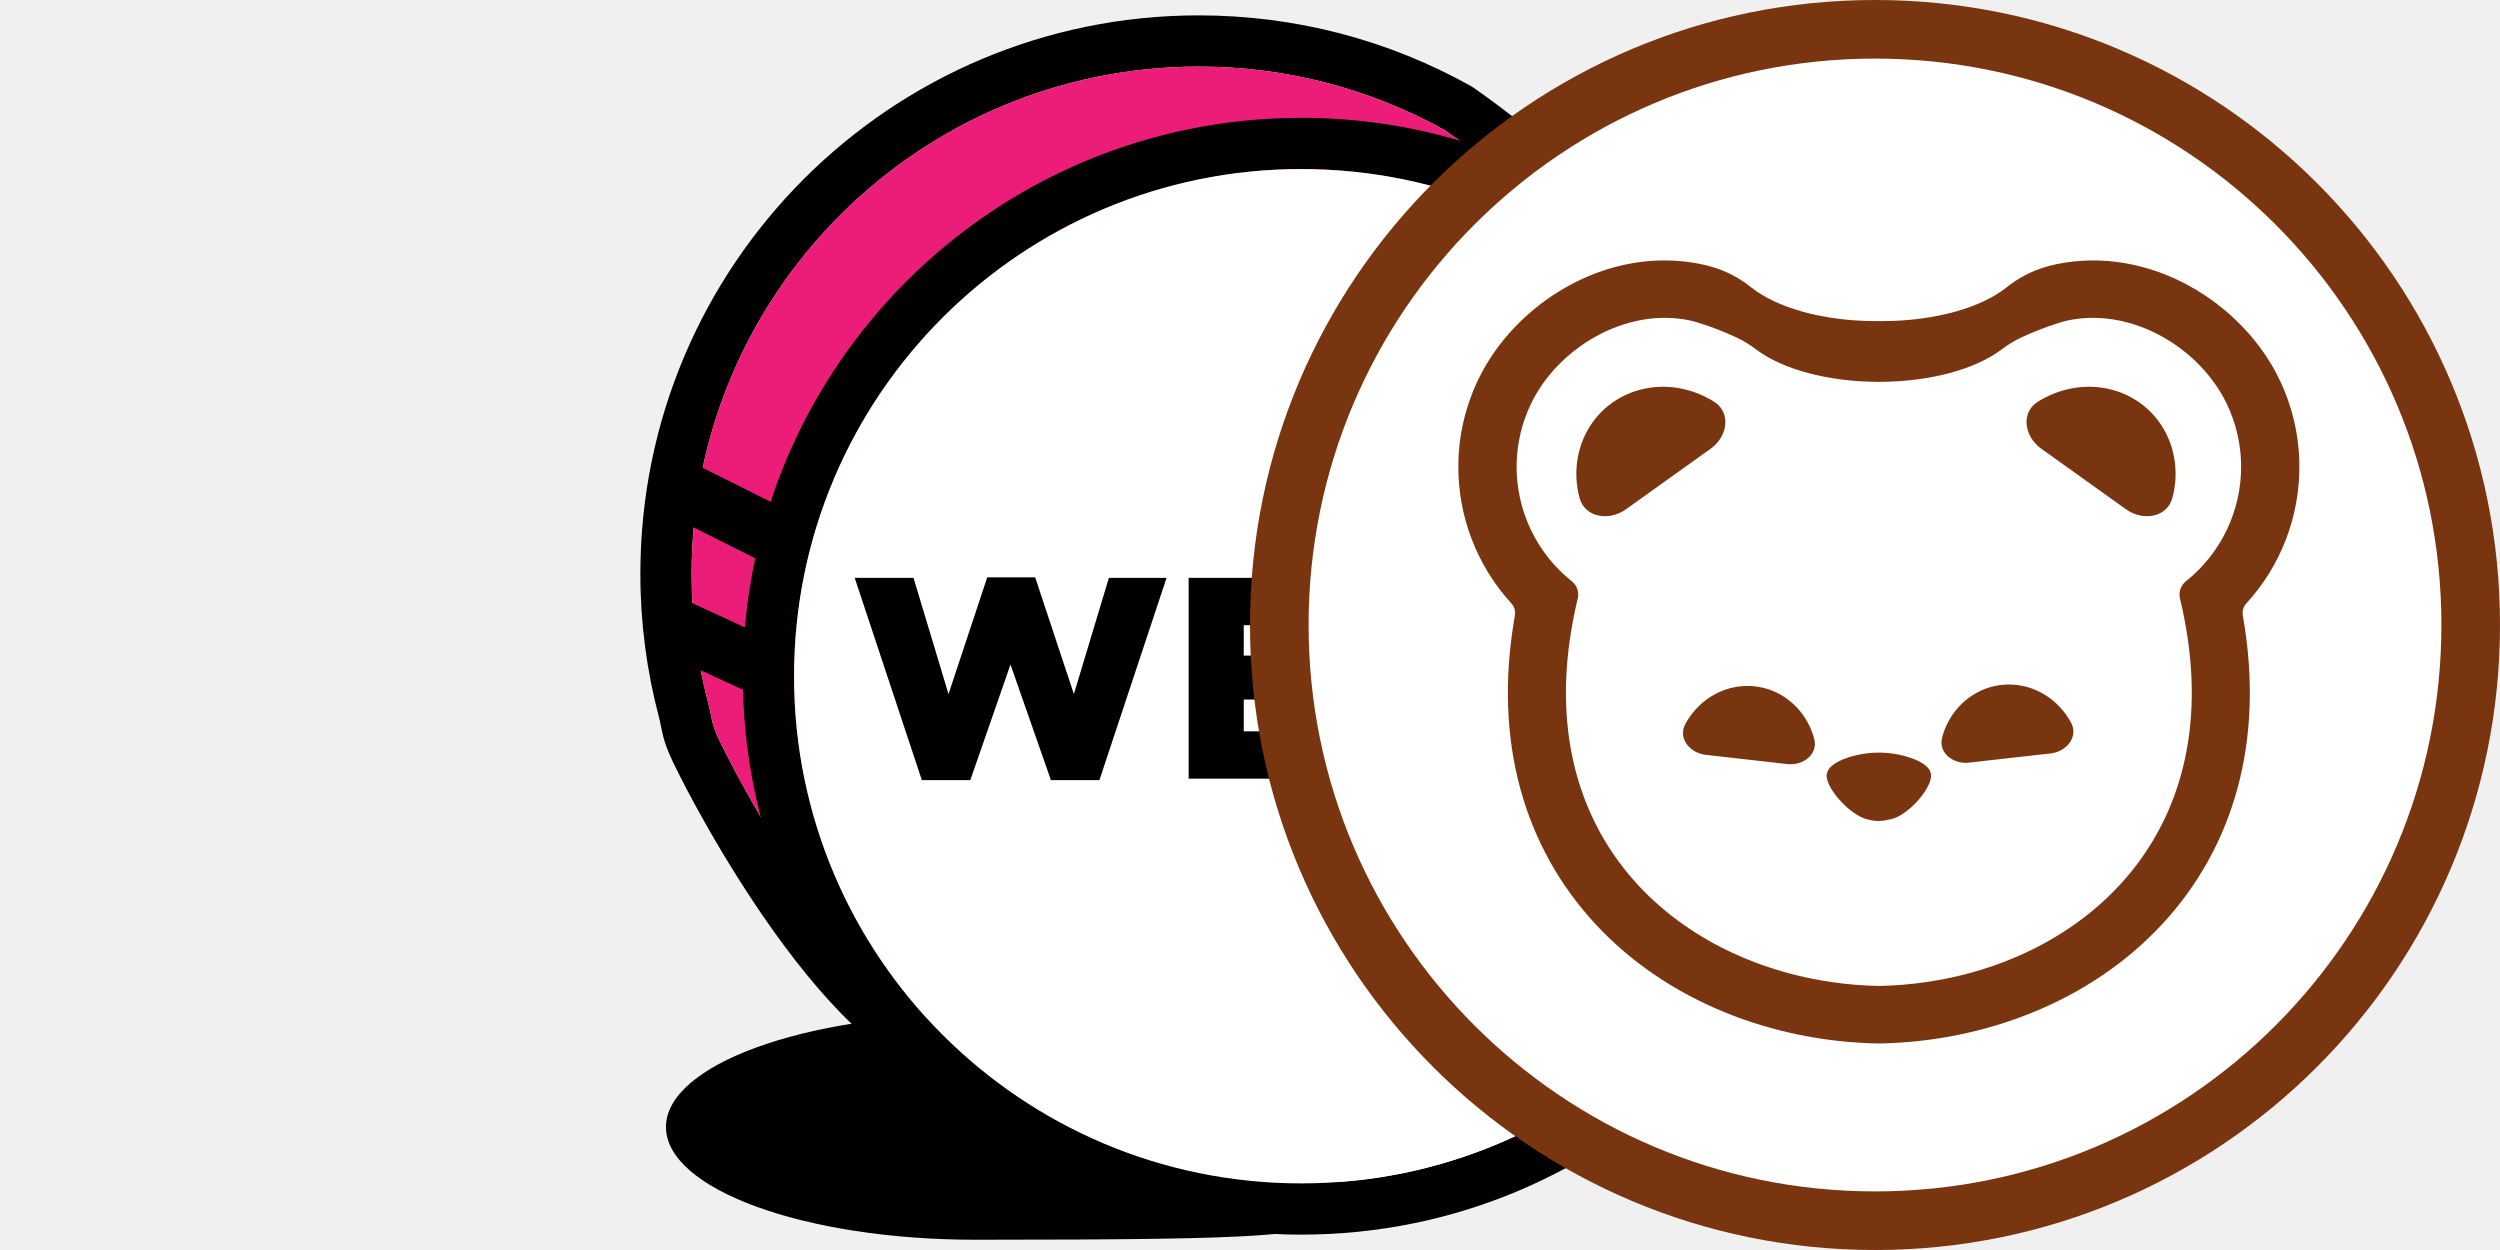
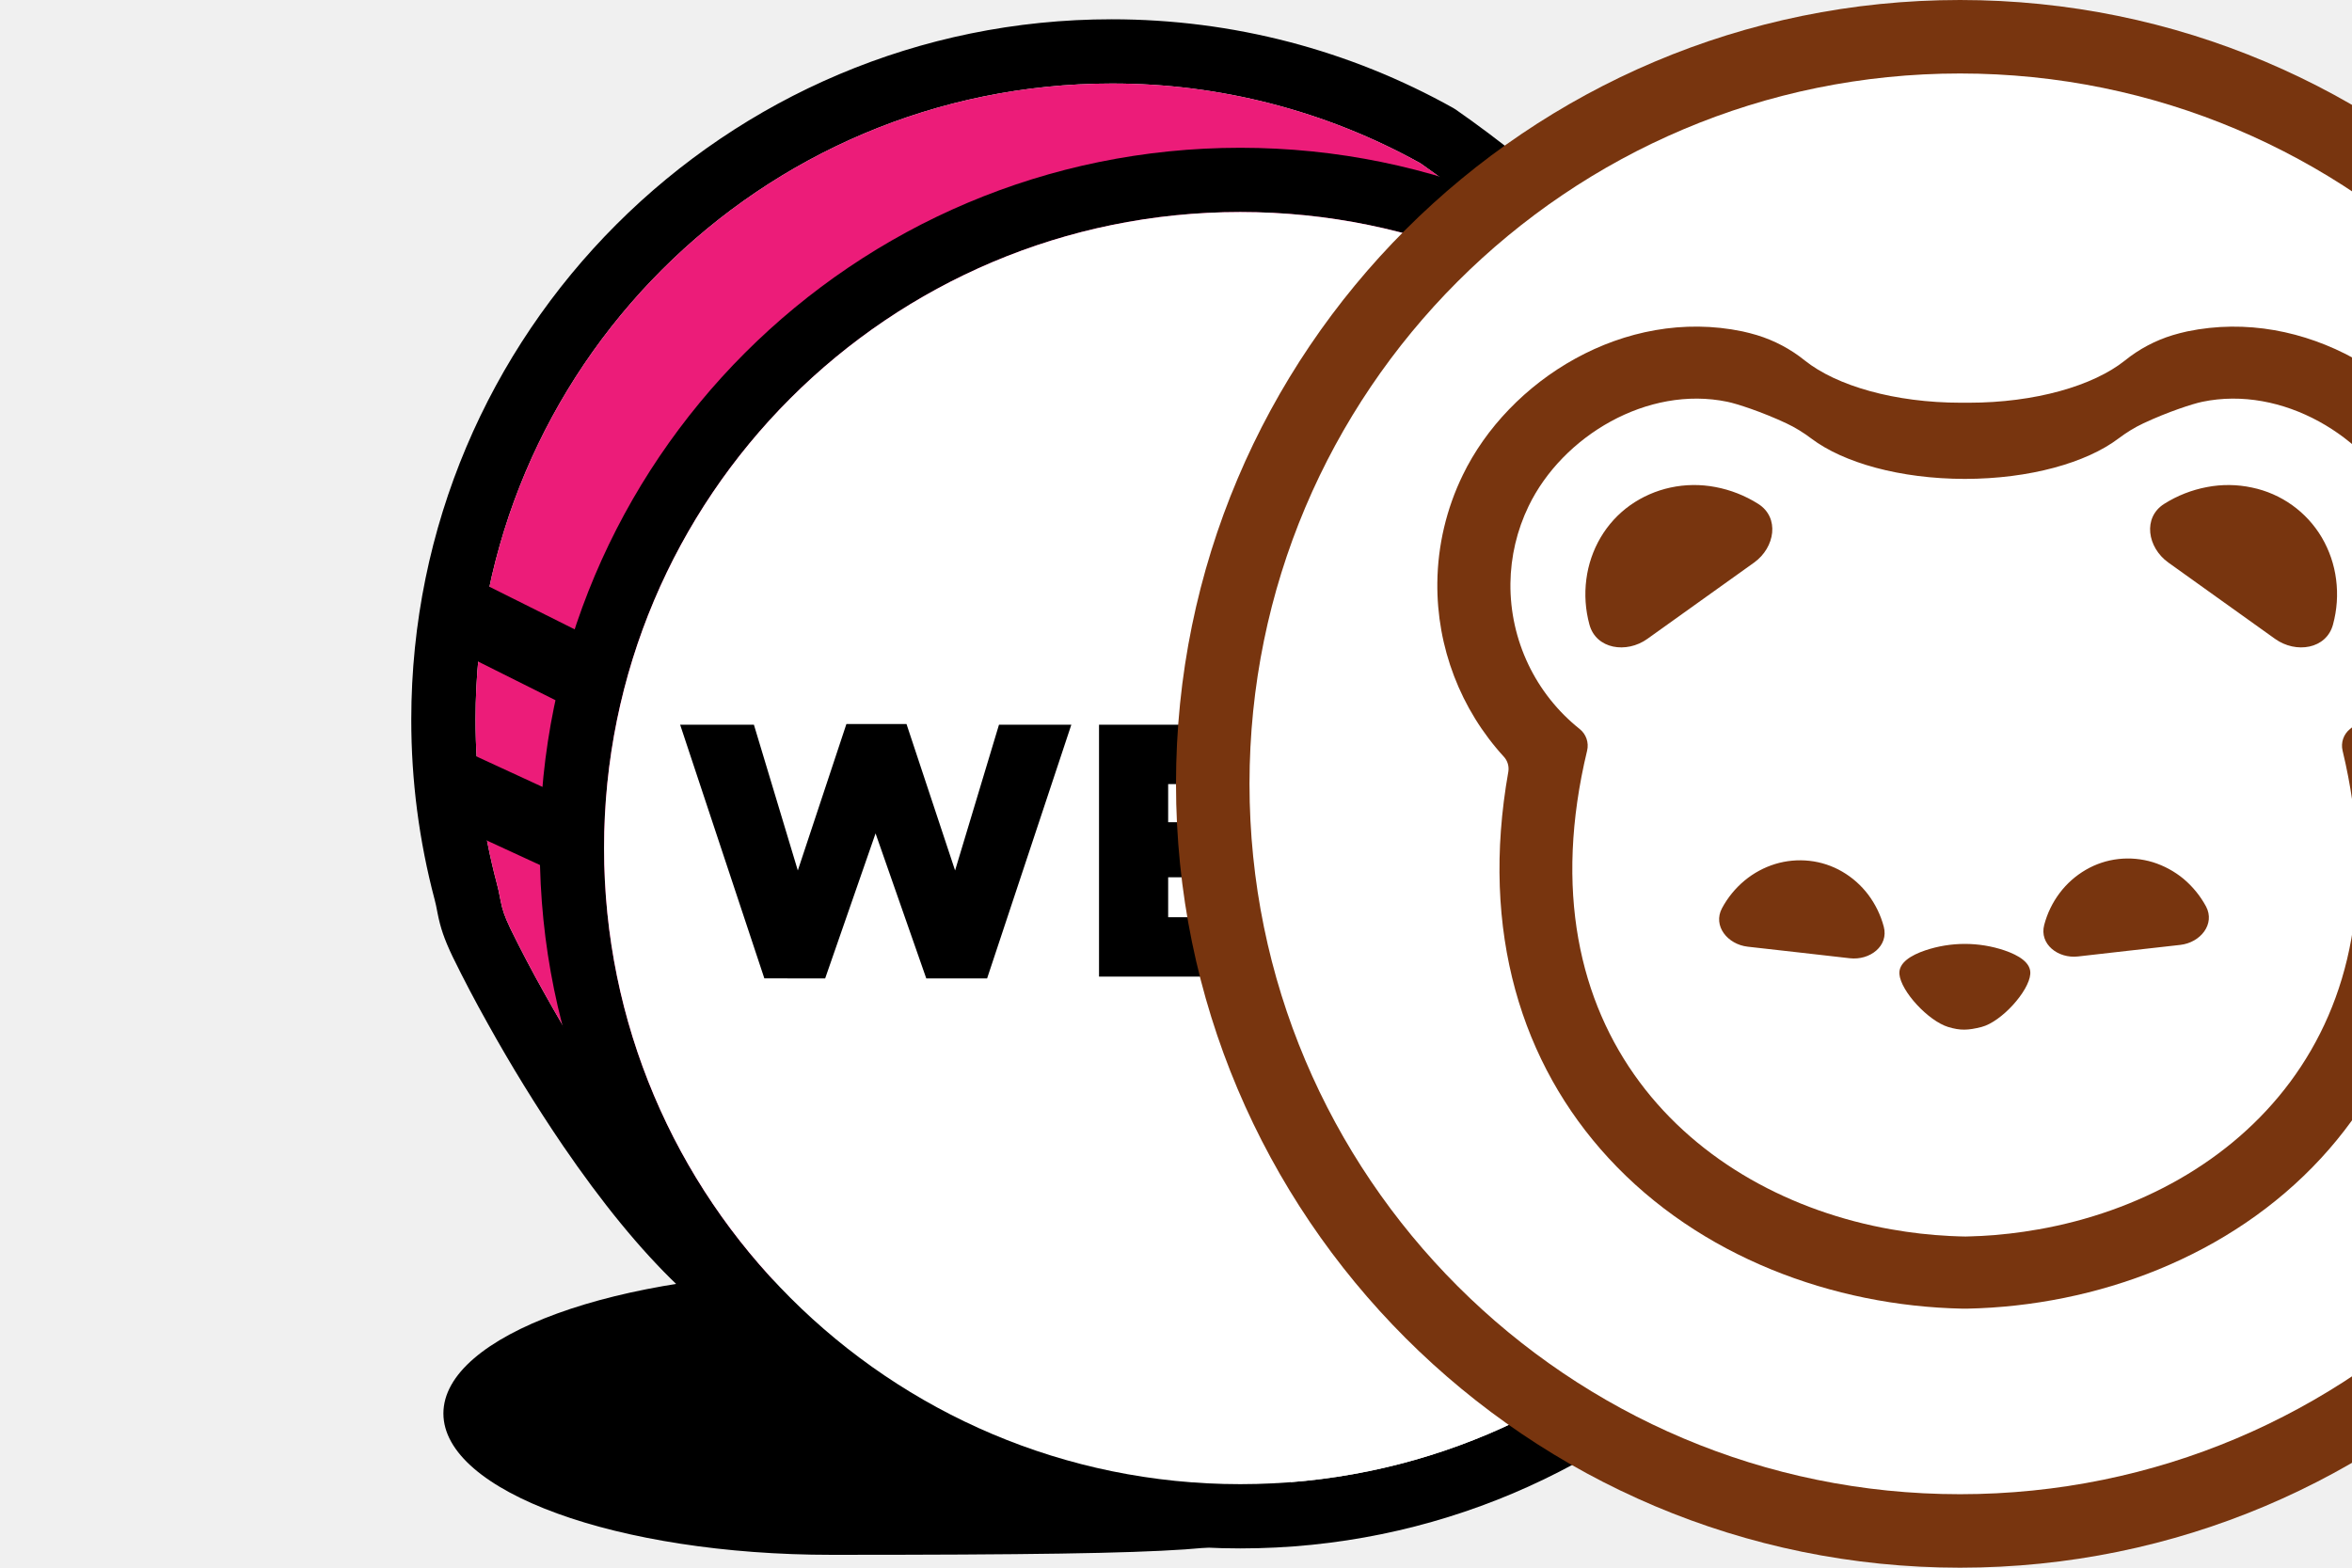
- <svg xmlns="http://www.w3.org/2000/svg" viewBox="0 0 256 128">
+ <svg xmlns="http://www.w3.org/2000/svg" viewBox="0 0 192 128">
  <svg viewBox="0 0 128 128">
    <path d="M35.884 126.95c32.172 0 32.172-.48 37.628-2.098 7.128-2.116-20.128-20.984-37.628-20.984s-31.688 5.168-31.688 11.54c0 6.376 14.188 11.542 31.688 11.542" />
    <path d="m108.94 28.81 1.48 1.594-1.294 1.748c-41.96 56.734-66.132 82.42-76.388 78.976-6.246-2.1-12.51-8.41-18.776-17.574a130 130 0 0 1-6.15-9.988 108 108 0 0 1-2.862-5.452c-.702-1.474-1-2.38-1.234-3.572l-.028-.144q-.084-.475-.206-.942a57.2 57.2 0 0 1-1.908-14.702c0-31.58 25.6-57.18 57.18-57.18 9.894 0 19.428 2.518 27.878 7.244l.218.136q10.374 7.226 22.09 19.856M83.958 13.334A51.7 51.7 0 0 0 58.754 6.82C30.072 6.82 6.82 30.072 6.82 58.754c0 4.558.586 9.036 1.732 13.356.114.428.166.67.286 1.288l.024.128c.152.768.312 1.26.822 2.33a104 104 0 0 0 2.71 5.156c1.82 3.281 3.79 6.478 5.9 9.58 5.66 8.28 11.272 13.936 16.116 15.562 6.458 2.17 30.772-23.568 69.196-75.364Q93.138 19.748 83.958 13.334" />
    <path fill="#EC1C79" d="M83.958 13.334A51.7 51.7 0 0 0 58.754 6.82C30.072 6.82 6.82 30.072 6.82 58.754c0 4.558.586 9.036 1.732 13.356.114.428.166.67.286 1.288l.024.128c.152.768.312 1.26.822 2.33a104 104 0 0 0 2.71 5.156c1.82 3.281 3.79 6.478 5.9 9.58 5.66 8.28 11.272 13.936 16.116 15.562 6.458 2.17 30.772-23.568 69.196-75.364Q93.138 19.748 83.958 13.334" />
    <path d="M69.246 126.426c-31.58 0-57.18-25.6-57.18-57.18s25.6-57.18 57.18-57.18 57.18 25.6 57.18 57.18-25.6 57.18-57.18 57.18m0-5.246c28.682 0 51.934-23.252 51.934-51.934S97.928 17.312 69.246 17.312 17.312 40.564 17.312 69.246s23.252 51.934 51.934 51.934" />
    <path fill="#fff" d="M69.246 121.18c28.682 0 51.934-23.252 51.934-51.934S97.928 17.312 69.246 17.312 17.312 40.564 17.312 69.246s23.252 51.934 51.934 51.934" />
    <path d="m30.396 79.884-6.874-20.71h6.022l3.584 11.898 3.966-11.956H42l3.966 11.956 3.584-11.9h5.906L48.58 79.886h-4.966l-4.14-11.84-4.114 11.84zm27.32-.146V59.174h16.54v4.846H63.36v3.114h9.87v4.496h-9.87v3.26h11.046v4.848zm24.62 0v-15.57h-6.17v-4.994h18.038v4.994h-6.17v15.57zm14.364 0V59.174h5.7v7.696h7.314v-7.696h5.7v20.564h-5.7v-7.814H102.4v7.814zM4.98 52.988a2.937 2.937 0 1 1 2.628-5.254l8.394 4.196a2.938 2.938 0 0 1-2.628 5.254zm-.966 13.918a2.938 2.938 0 0 1 2.462-5.336l8.394 3.874a2.938 2.938 0 0 1-2.46 5.336z" />
  </svg>
  <svg x="64" viewBox="0 0 128 128">
    <circle cx="64" cy="64" r="64" fill="#78350F" />
    <circle cx="64" cy="64" r="58" fill="#fff" />
    <path fill="#78350F" d="M47.52 41.136a10 10 0 0 0-3.486-1.37 9.2 9.2 0 0 0-3.668.042 9 9 0 0 0-3.288 1.442 8.6 8.6 0 0 0-2.414 2.634 9 9 0 0 0-1.168 3.424 9.4 9.4 0 0 0 .252 3.682c.538 2.012 3.024 2.396 4.732 1.172l4.352-3.112 4.364-3.12c1.706-1.226 2.104-3.674.324-4.794m46.014 2.748a8.66 8.66 0 0 0-5.702-4.076 9.2 9.2 0 0 0-3.668-.04 10 10 0 0 0-3.488 1.368c-1.78 1.12-1.38 3.568.326 4.792l4.364 3.122 4.352 3.112c1.708 1.224 4.194.84 4.732-1.172a9.4 9.4 0 0 0 .252-3.682 9 9 0 0 0-1.168-3.424M67.63 77.598a10.16 10.16 0 0 0-6.47 0c-1.16.394-2.172 1.006-2.108 1.928.116 1.412 2.36 3.828 3.982 4.326.992.3 1.614.28 2.72 0 1.622-.416 3.878-2.914 3.984-4.326.074-.922-.95-1.532-2.108-1.928m-11.118-4.544a7.2 7.2 0 0 0-2.128-1.888 6.8 6.8 0 0 0-2.666-.88 7 7 0 0 0-2.804.258c-.906.28-1.76.736-2.508 1.36a7.6 7.6 0 0 0-1.834 2.25c-.77 1.44.454 2.956 2.098 3.142l4.152.468 4.184.476c1.644.188 3.192-1.006 2.77-2.582a7.6 7.6 0 0 0-1.264-2.604m25.736-1.298a7.4 7.4 0 0 0-2.51-1.36 7 7 0 0 0-2.802-.258 6.8 6.8 0 0 0-2.666.882 7.2 7.2 0 0 0-2.13 1.888 7.5 7.5 0 0 0-1.264 2.604c-.42 1.576 1.128 2.77 2.76 2.582l4.186-.476 4.16-.468c1.646-.186 2.868-1.7 2.1-3.142a7.8 7.8 0 0 0-1.834-2.252" />
    <path fill="#78350F" d="M102.018 61.8a20.7 20.7 0 0 0 5.438-14.22 20.6 20.6 0 0 0-2.076-8.788c-3.732-7.718-13.174-13.744-22.838-11.732q-.59.13-1.168.302a11.6 11.6 0 0 0-3.92 2.08c-2.582 2.06-7.326 3.44-12.752 3.44h-.616c-5.424 0-10.168-1.384-12.75-3.444a11.6 11.6 0 0 0-3.922-2.078 16 16 0 0 0-1.168-.302c-9.662-2.012-19.104 4.014-22.836 11.732a20.6 20.6 0 0 0-2.076 8.786 20.72 20.72 0 0 0 5.44 14.222 1.46 1.46 0 0 1 .356 1.204c-2.328 13.1 1.108 23.88 8.18 31.554 7.428 8.06 18.324 12.076 28.894 12.294h.382c10.568-.218 21.466-4.232 28.894-12.292 7.072-7.676 10.508-18.454 8.18-31.556a1.45 1.45 0 0 1 .356-1.204zm-6.186-2.272a1.74 1.74 0 0 0-.6 1.764c5.49 22.872-8.62 36.224-24.83 39.086h-.01a38 38 0 0 1-4.732.54c-.094 0-.2.01-.294.01-.296.02-.6.02-.896.032h-.074l-.02-.002h-.054c-.296-.01-.6-.01-.896-.03-.094 0-.2-.012-.296-.012a38 38 0 0 1-4.73-.54h-.012C42.18 97.516 28.068 84.164 33.56 61.29a1.74 1.74 0 0 0-.6-1.762 15 15 0 0 1-5.66-11.9 14.9 14.9 0 0 1 1.486-6.306c2.76-5.716 9.706-9.876 16.23-8.516.764.156 2.812.82 4.808 1.756.724.34 1.404.764 2.04 1.244 2.616 1.976 7.25 3.29 12.532 3.296 5.284-.004 9.92-1.32 12.534-3.294.636-.48 1.314-.904 2.04-1.244 1.994-.936 4.042-1.6 4.808-1.758 6.522-1.36 13.468 2.8 16.23 8.518a14.9 14.9 0 0 1 1.484 6.306 15 15 0 0 1-5.66 11.898" />
  </svg>
</svg>
